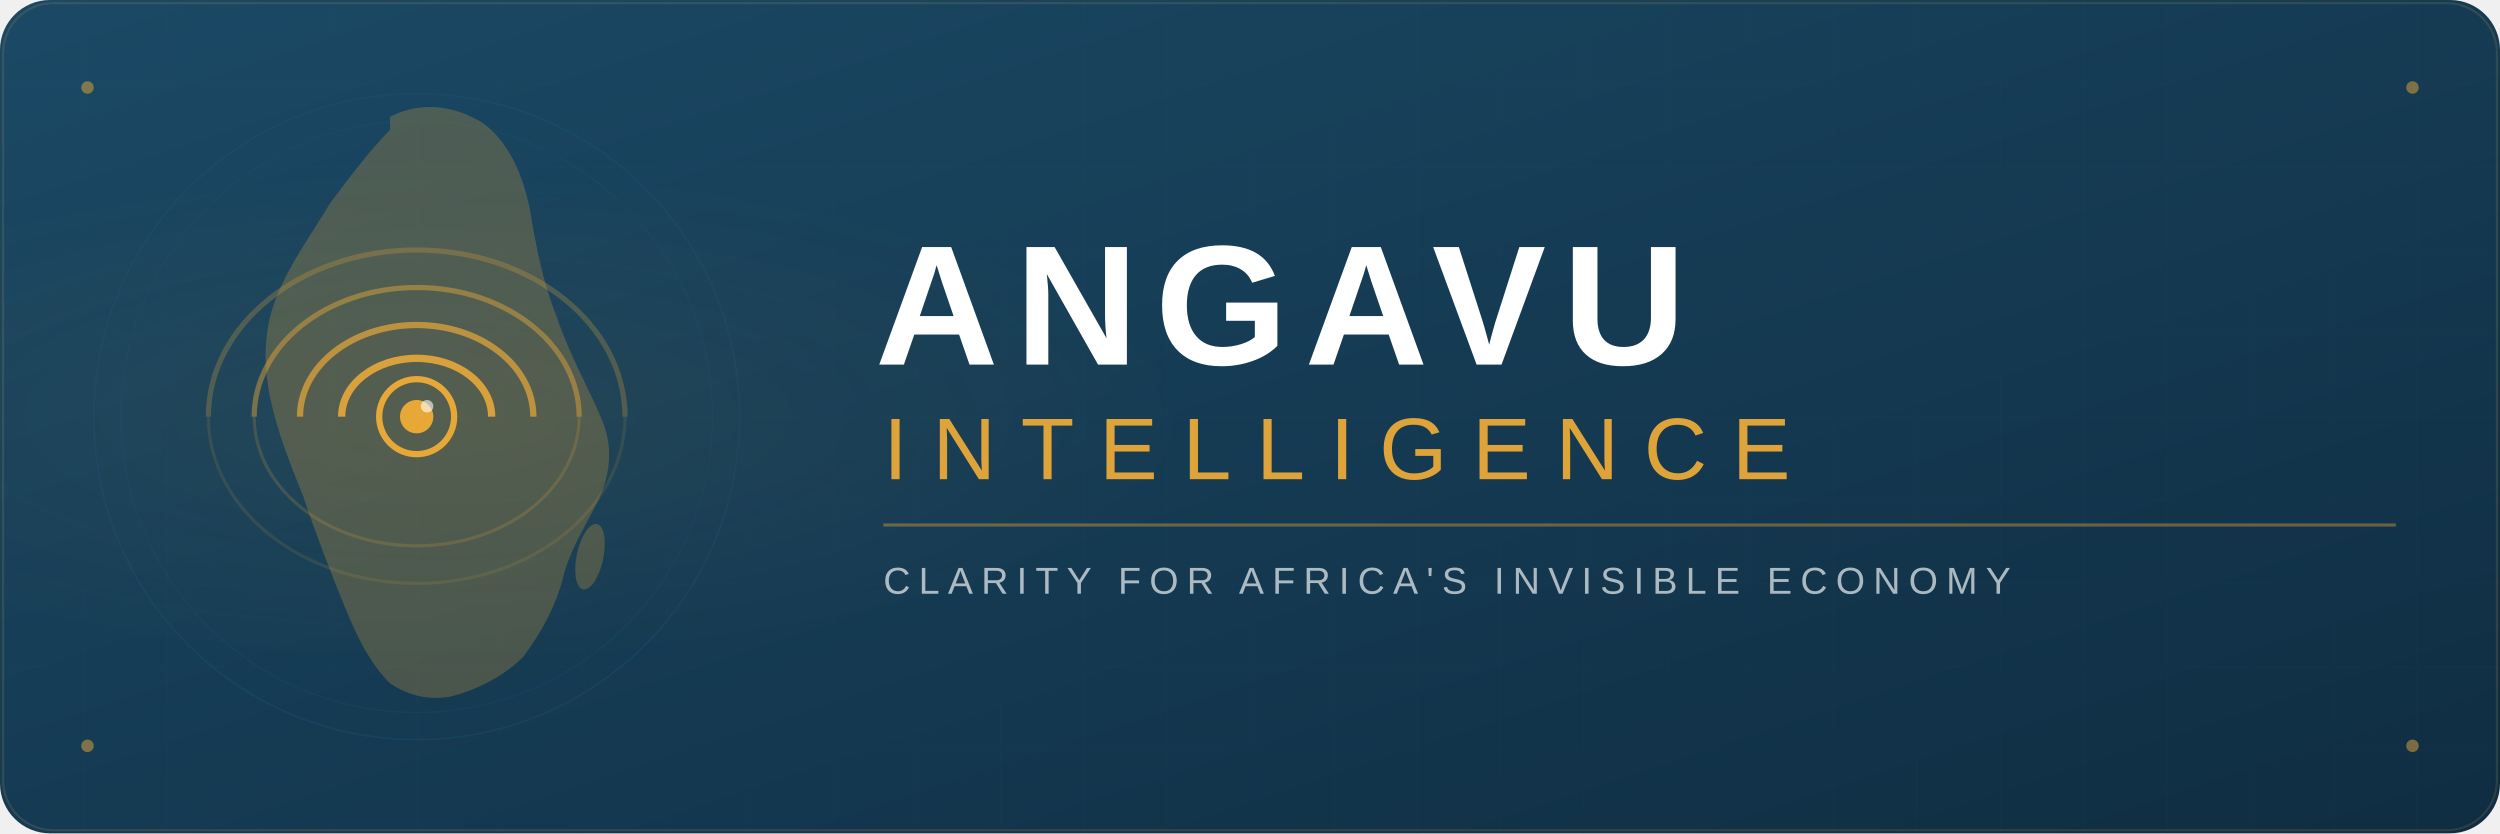
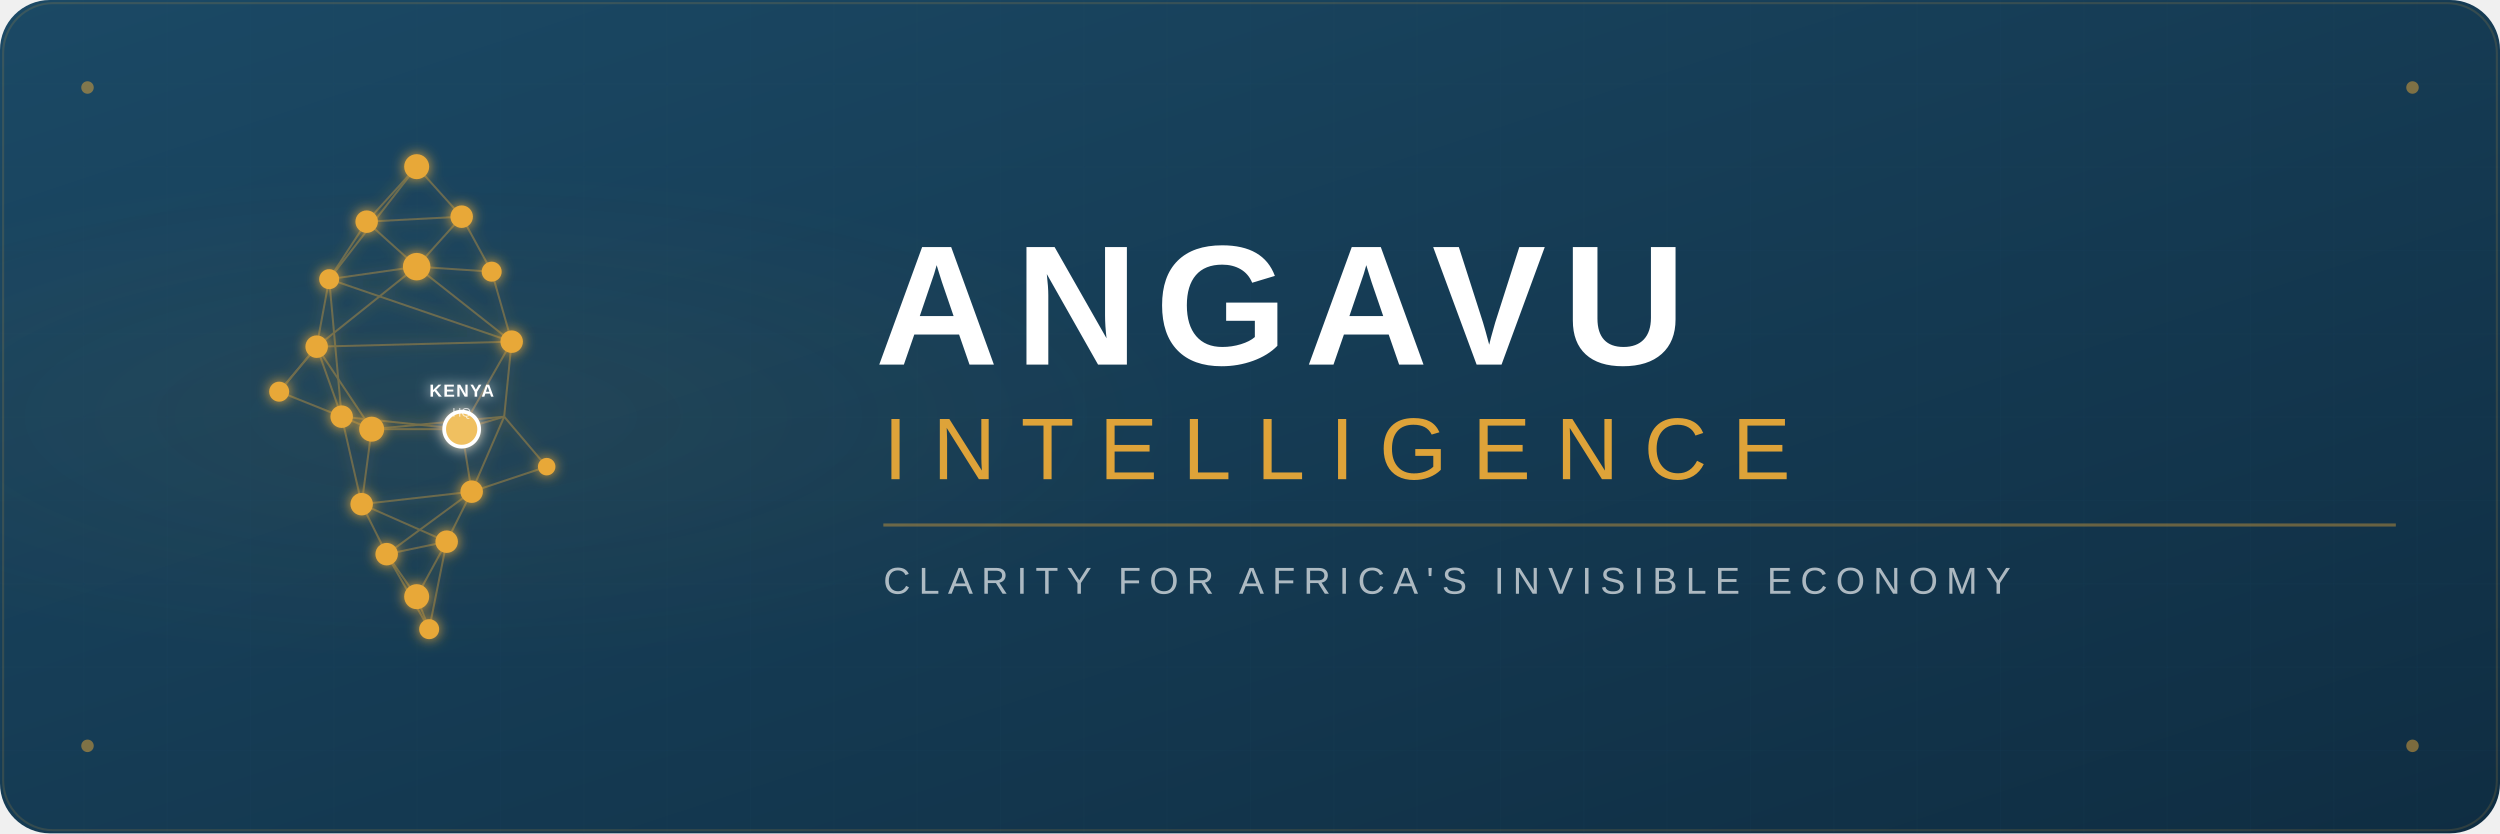
<svg xmlns="http://www.w3.org/2000/svg" viewBox="0 0 1200 400" width="1200" height="400">
  <defs>
    <linearGradient id="bgGrad" x1="0%" y1="0%" x2="100%" y2="100%">
      <stop offset="0%" stop-color="#1B4965" />
      <stop offset="100%" stop-color="#0F2D42" />
    </linearGradient>
    <radialGradient id="glow" cx="18%" cy="50%" r="30%">
      <stop offset="0%" stop-color="#E8A838" stop-opacity="0.06" />
      <stop offset="100%" stop-color="#E8A838" stop-opacity="0" />
    </radialGradient>
    <clipPath id="roundClip">
      <rect width="1200" height="400" rx="24" ry="24" />
    </clipPath>
+     <filter id="nodeGlow">
+       <feGaussianBlur stdDeviation="2.5" result="blur" />
+       <feMerge>
+         <feMergeNode in="blur" />
+         <feMergeNode in="SourceGraphic" />
+       </feMerge>
+     </filter>
  </defs>
  <g clip-path="url(#roundClip)">
    <rect width="1200" height="400" fill="url(#bgGrad)" />
    <rect width="1200" height="400" fill="url(#glow)" />
    <pattern id="grid" x="0" y="0" width="40" height="40" patternUnits="userSpaceOnUse">
      <rect width="40" height="40" fill="none" />
      <path d="M40 0 L0 0 0 40" fill="none" stroke="#1E5577" stroke-width="0.3" opacity="0.2" />
    </pattern>
    <rect width="1200" height="400" fill="url(#grid)" />
-     <g transform="translate(200, 200)">
-       <circle r="155" fill="none" stroke="#1E5577" stroke-width="0.8" opacity="0.3" />
-       <circle r="142" fill="none" stroke="#1E5577" stroke-width="0.6" opacity="0.2" />
-       <g transform="scale(1.6)" opacity="0.25">
-         <path d="M-8,-90 C2,-95 12,-93 20,-88 C28,-82 32,-72 34,-62                  C36,-50 38,-40 42,-30 C46,-18 52,-8 56,2                  C59,10 58,18 54,26 C50,34 46,40 44,48                  C42,56 38,64 32,72 C26,78 18,82 10,84                  C4,85 -2,84 -8,80 C-14,74 -18,66 -22,56                  C-26,46 -30,36 -34,24 C-38,14 -42,4 -44,-6                  C-46,-16 -46,-26 -42,-36 C-38,-46 -32,-54 -26,-64                  C-20,-72 -14,-80 -8,-86 Z" fill="#E8A838" />
-         <ellipse cx="52" cy="42" rx="4" ry="10" fill="#E8A838" transform="rotate(12,52,42)" />
+     <g transform="translate(200, 200) scale(1.2)" filter="url(#nodeGlow)">
+       <g stroke="#E8A838" stroke-width="0.8" opacity="0.35" fill="none">
+         <line x1="0" y1="-100" x2="-20" y2="-78" />
+         <line x1="0" y1="-100" x2="18" y2="-80" />
+         <line x1="-20" y1="-78" x2="18" y2="-80" />
+         <line x1="-20" y1="-78" x2="-35" y2="-55" />
+         <line x1="18" y1="-80" x2="30" y2="-58" />
+         <line x1="-20" y1="-78" x2="0" y2="-60" />
+         <line x1="18" y1="-80" x2="0" y2="-60" />
+         <line x1="-35" y1="-55" x2="0" y2="-60" />
+         <line x1="30" y1="-58" x2="0" y2="-60" />
+         <line x1="-35" y1="-55" x2="-40" y2="-28" />
+         <line x1="30" y1="-58" x2="38" y2="-30" />
+         <line x1="0" y1="-60" x2="-40" y2="-28" />
+         <line x1="0" y1="-60" x2="38" y2="-30" />
+         <line x1="-35" y1="-55" x2="38" y2="-30" />
+         <line x1="-40" y1="-28" x2="38" y2="-30" />
+         <line x1="-40" y1="-28" x2="-30" y2="0" />
+         <line x1="38" y1="-30" x2="35" y2="0" />
+         <line x1="-40" y1="-28" x2="-18" y2="5" />
+         <line x1="38" y1="-30" x2="18" y2="5" />
+         <line x1="-30" y1="0" x2="-18" y2="5" />
+         <line x1="35" y1="0" x2="18" y2="5" />
+         <line x1="-18" y1="5" x2="18" y2="5" />
+         <line x1="-30" y1="0" x2="18" y2="5" />
+         <line x1="35" y1="0" x2="-18" y2="5" />
+         <line x1="-18" y1="5" x2="-22" y2="35" />
+         <line x1="18" y1="5" x2="22" y2="30" />
+         <line x1="-30" y1="0" x2="-22" y2="35" />
+         <line x1="35" y1="0" x2="22" y2="30" />
+         <line x1="-22" y1="35" x2="22" y2="30" />
+         <line x1="-22" y1="35" x2="-12" y2="55" />
+         <line x1="22" y1="30" x2="12" y2="50" />
+         <line x1="-22" y1="35" x2="12" y2="50" />
+         <line x1="22" y1="30" x2="-12" y2="55" />
+         <line x1="-12" y1="55" x2="12" y2="50" />
+         <line x1="-12" y1="55" x2="0" y2="72" />
+         <line x1="12" y1="50" x2="0" y2="72" />
+         <line x1="-12" y1="55" x2="5" y2="85" />
+         <line x1="12" y1="50" x2="5" y2="85" />
+         <line x1="0" y1="72" x2="5" y2="85" />
+         <line x1="35" y1="0" x2="52" y2="20" />
+         <line x1="22" y1="30" x2="52" y2="20" />
+         <line x1="0" y1="-100" x2="-35" y2="-55" />
+         <line x1="-35" y1="-55" x2="-30" y2="0" />
+         <line x1="-40" y1="-28" x2="-55" y2="-10" />
+         <line x1="-55" y1="-10" x2="-30" y2="0" />
+         <line x1="-55" y1="-10" x2="-40" y2="-28" />
      </g>
-       <path d="M-100,0 A100,80 0 0 1 100,0" fill="none" stroke="#E8A838" stroke-width="2.5" opacity="0.25" />
-       <path d="M-78,0 A78,62 0 0 1 78,0" fill="none" stroke="#E8A838" stroke-width="2.5" opacity="0.45" />
-       <path d="M-56,0 A56,44 0 0 1 56,0" fill="none" stroke="#E8A838" stroke-width="3" opacity="0.7" />
-       <path d="M-36,0 A36,28 0 0 1 36,0" fill="none" stroke="#E8A838" stroke-width="3.5" opacity="0.9" />
-       <circle cx="0" cy="0" r="18" fill="none" stroke="#E8A838" stroke-width="3" />
-       <circle cx="0" cy="0" r="8" fill="#E8A838" />
-       <circle cx="5" cy="-5" r="3" fill="#FFFFFF" opacity="0.6" />
-       <path d="M-100,0 A100,80 0 0 0 100,0" fill="none" stroke="#E8A838" stroke-width="1.5" opacity="0.12" />
-       <path d="M-78,0 A78,62 0 0 0 78,0" fill="none" stroke="#E8A838" stroke-width="1.5" opacity="0.18" />
+       <circle cx="0" cy="-100" r="5" fill="#E8A838" />
+       <circle cx="-20" cy="-78" r="4.5" fill="#E8A838" />
+       <circle cx="18" cy="-80" r="4.5" fill="#E8A838" />
+       <circle cx="-55" cy="-10" r="4" fill="#E8A838" />
+       <circle cx="-40" cy="-28" r="4.5" fill="#E8A838" />
+       <circle cx="-35" cy="-55" r="4" fill="#E8A838" />
+       <circle cx="30" cy="-58" r="4" fill="#E8A838" />
+       <circle cx="0" cy="-60" r="5.5" fill="#E8A838" />
+       <circle cx="-30" cy="0" r="4.5" fill="#E8A838" />
+       <circle cx="38" cy="-30" r="4.5" fill="#E8A838" />
+       <circle cx="-18" cy="5" r="5" fill="#E8A838" />
+       <circle cx="18" cy="5" r="7" fill="#F0C060" stroke="#FFFFFF" stroke-width="1.5" />
+       <circle cx="-22" cy="35" r="4.5" fill="#E8A838" />
+       <circle cx="22" cy="30" r="4.5" fill="#E8A838" />
+       <circle cx="52" cy="20" r="3.5" fill="#E8A838" />
+       <circle cx="-12" cy="55" r="4.5" fill="#E8A838" />
+       <circle cx="12" cy="50" r="4.5" fill="#E8A838" />
+       <circle cx="0" cy="72" r="5" fill="#E8A838" />
+       <circle cx="5" cy="85" r="4" fill="#E8A838" />
+       <text x="18" y="-8" text-anchor="middle" font-family="'Segoe UI',Arial,sans-serif" font-size="7" font-weight="700" fill="#FFFFFF" letter-spacing="0.5">KENYA</text>
+       <text x="18" y="0" text-anchor="middle" font-family="'Segoe UI',Arial,sans-serif" font-size="5" fill="#FFFFFF" opacity="0.7">HQ</text>
    </g>
    <g transform="translate(420, 0)">
      <text x="0" y="175" font-family="'Arial Black','Arial',Helvetica,sans-serif" font-size="82" font-weight="900" fill="#FFFFFF" letter-spacing="8">ANGAVU</text>
      <text x="4" y="230" font-family="Arial,Helvetica,sans-serif" font-size="42" font-weight="400" fill="#E8A838" letter-spacing="12" opacity="0.95">INTELLIGENCE</text>
      <line x1="4" y1="252" x2="730" y2="252" stroke="#E8A838" stroke-width="1.5" opacity="0.4" />
      <text x="4" y="285" font-family="Arial,Helvetica,sans-serif" font-size="18" font-weight="300" fill="#FFFFFF" letter-spacing="4" opacity="0.65">CLARITY FOR AFRICA'S INVISIBLE ECONOMY</text>
    </g>
    <circle cx="42" cy="42" r="3" fill="#E8A838" opacity="0.5" />
    <circle cx="1158" cy="42" r="3" fill="#E8A838" opacity="0.5" />
    <circle cx="42" cy="358" r="3" fill="#E8A838" opacity="0.5" />
    <circle cx="1158" cy="358" r="3" fill="#E8A838" opacity="0.5" />
  </g>
  <rect x="1.5" y="1.5" width="1197" height="397" rx="24" ry="24" fill="none" stroke="#E8A838" stroke-width="1" opacity="0.15" />
</svg>
